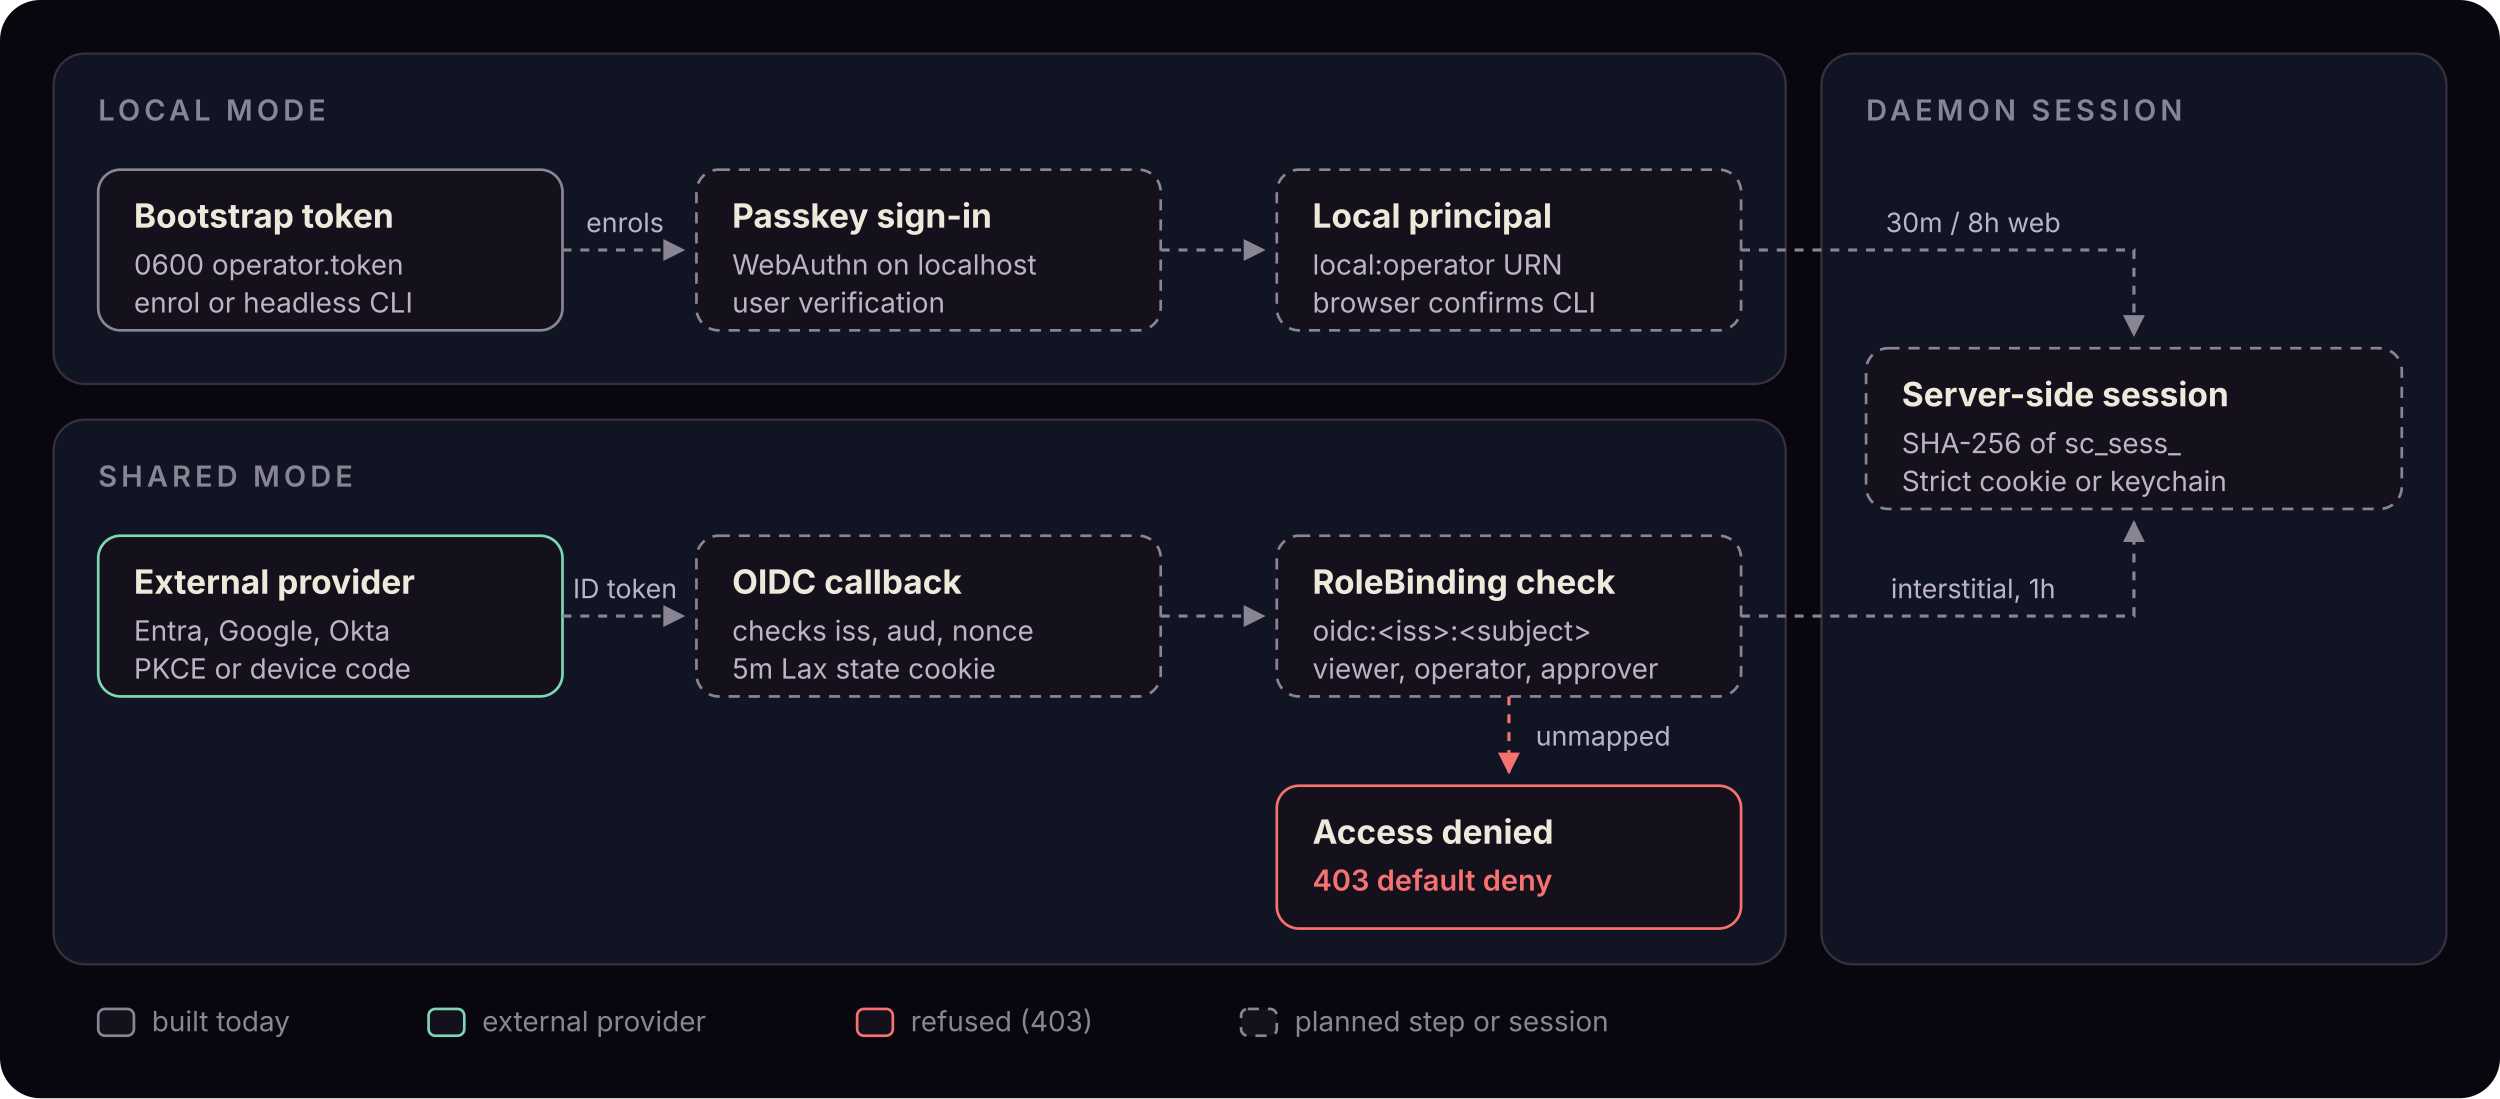
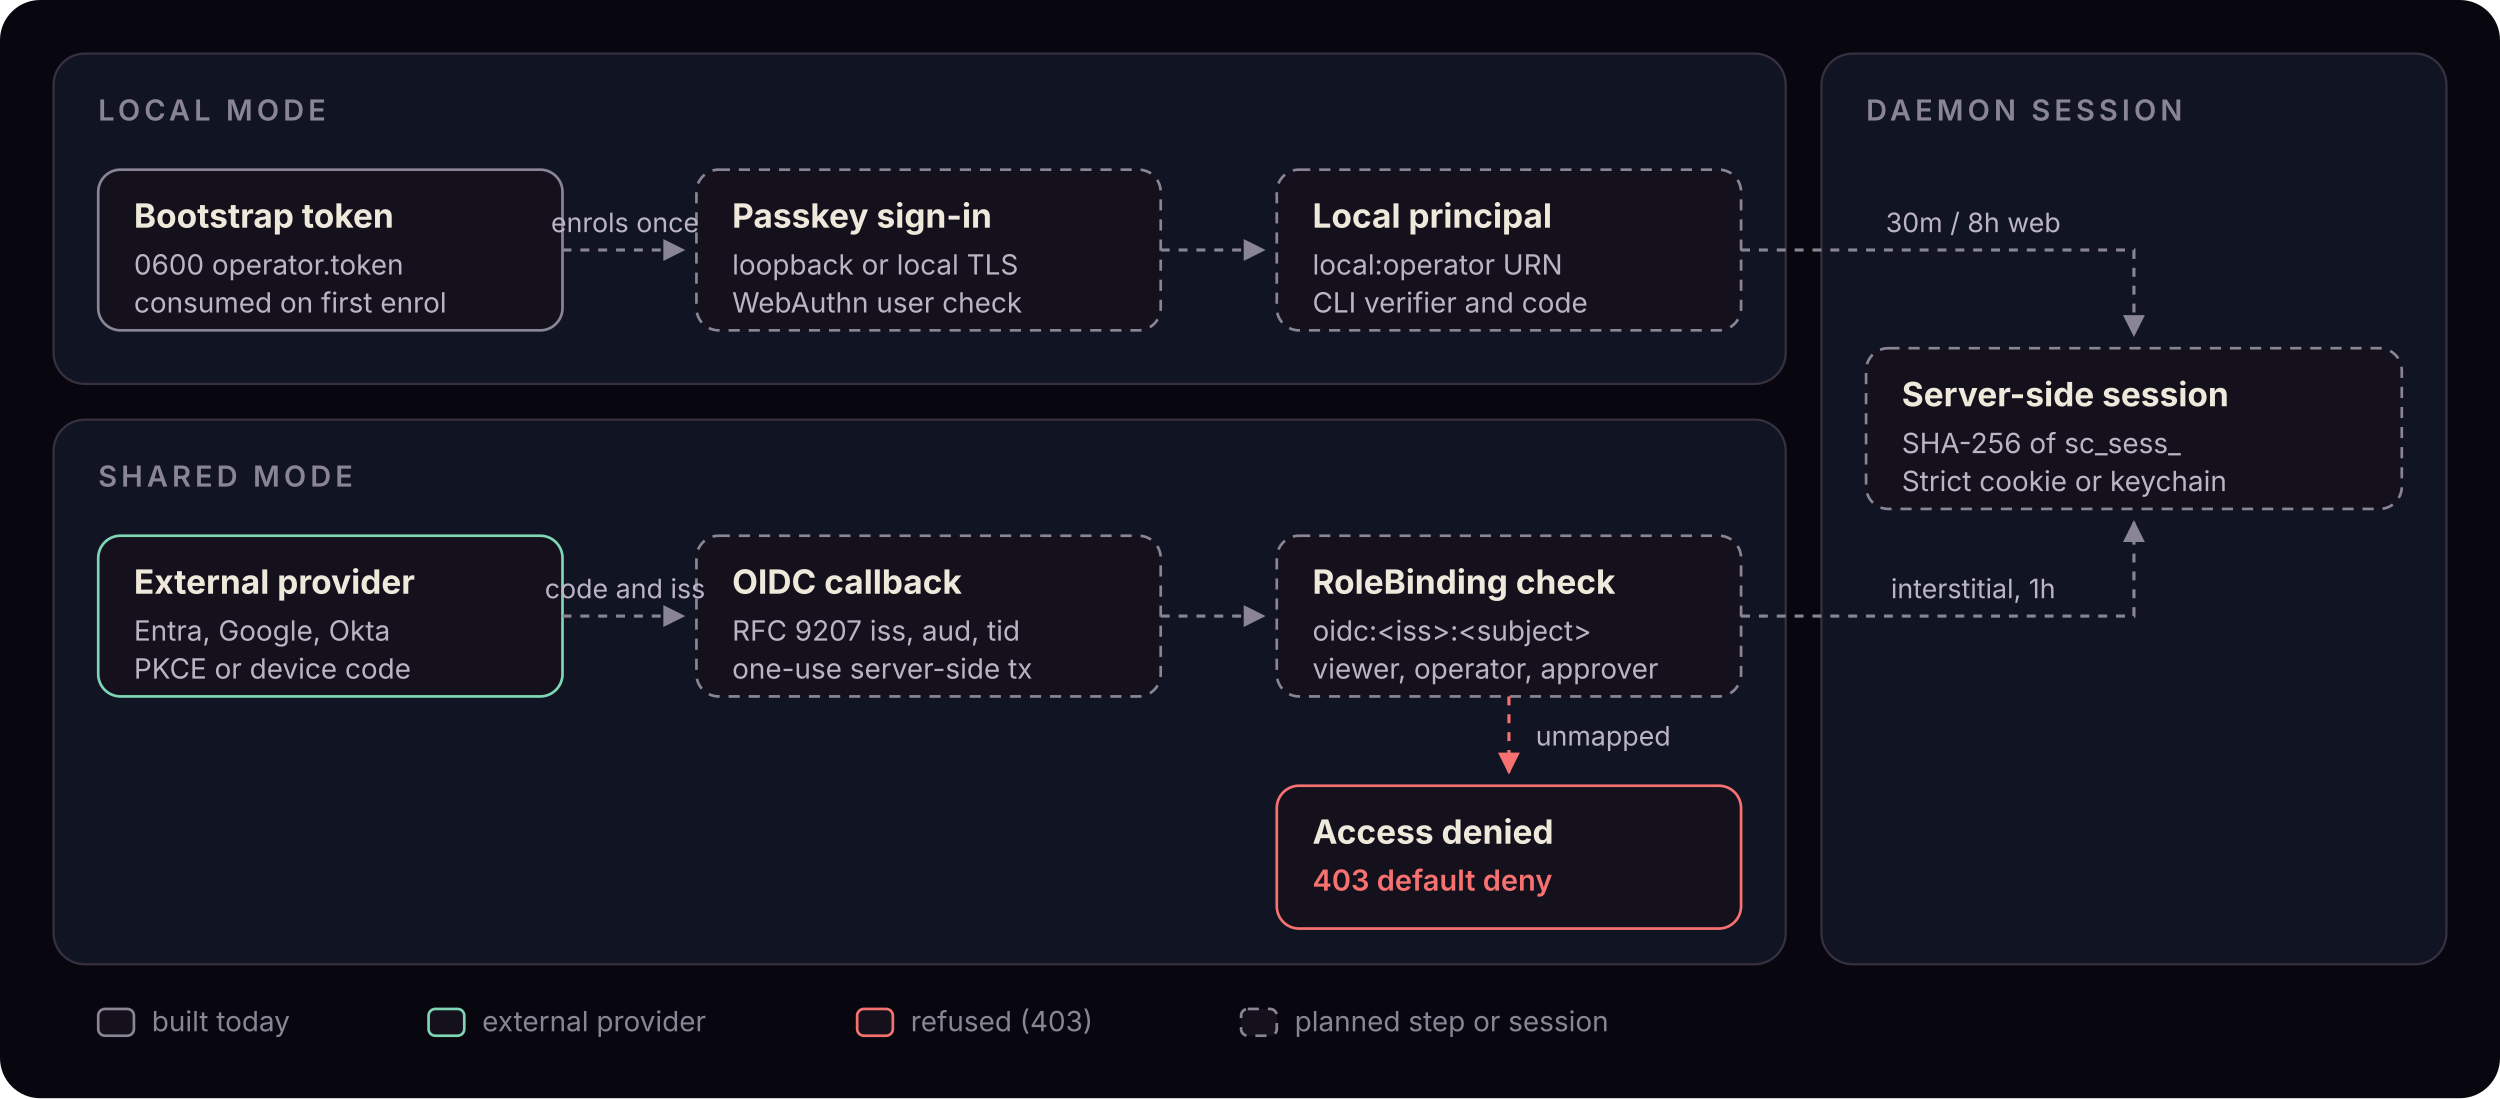
<svg xmlns="http://www.w3.org/2000/svg" viewBox="0 0 1120 492" role="img" aria-labelledby="t d" data-diagram="flow" font-family="system-ui, -apple-system, BlinkMacSystemFont, 'Segoe UI', sans-serif">
  <defs>
    <marker id="a" viewBox="0 0 10 10" refX="9" refY="5" markerWidth="7" markerHeight="7" orient="auto-start-reverse">
      <path d="M0 0 10 5 0 10z" fill="#2dd4bf" />
    </marker>
    <marker id="m" viewBox="0 0 10 10" refX="9" refY="5" markerWidth="7" markerHeight="7" orient="auto-start-reverse">
      <path d="M0 0 10 5 0 10z" fill="#8a8594" />
    </marker>
    <marker id="x" viewBox="0 0 10 10" refX="9" refY="5" markerWidth="7" markerHeight="7" orient="auto-start-reverse">
      <path d="M0 0 10 5 0 10z" fill="#f87171" />
    </marker>
    <linearGradient id="glow" x1="0" y1="0" x2="0" y2="1">
      <stop offset="0" stop-color="#2dd4bf" stop-opacity=".22" />
      <stop offset="1" stop-color="#2dd4bf" stop-opacity=".06" />
    </linearGradient>
    <style>
      .lane{fill:#111422;stroke:#373040}
      .lanet{fill:#8a8594;font-size:13px;font-weight:600;letter-spacing:.14em}
      .box{fill:#14111c;stroke:#8a8594;stroke-width:1.2}
      .key{fill:url(#glow);stroke:#2dd4bf;stroke-width:1.6}
      .ext{fill:#14111c;stroke:#7fd6b4;stroke-width:1.2}
      .plan{fill:#14111c;stroke:#8a8594;stroke-width:1.2;stroke-dasharray:5 4}
      .wait{fill:#14111c;stroke:#f0b86a;stroke-width:1.2}
      .bad{fill:#14111c;stroke:#f87171;stroke-width:1.2}
      .frame{fill:none;stroke:#bbb4c5;stroke-dasharray:5 5;stroke-width:1.2}
      .h{fill:#efe9dc;font-size:15px;font-weight:650}
      .s{fill:#bbb4c5;font-size:12.5px}
      .cap{fill:#8a8594;font-size:12.5px}
      .pn{fill:#8a8594;font-size:12px;font-weight:600;letter-spacing:.06em}
      .n{fill:#2dd4bf;font-size:12px;font-weight:700;letter-spacing:.08em}
      .idt{fill:#bbb4c5;font-size:12px;font-weight:600;letter-spacing:.06em}
      .lbl{fill:#bbb4c5;font-size:12px}
      .no{fill:#f87171;font-size:13px;font-weight:600}
      .f{stroke:#2dd4bf;stroke-width:1.8;fill:none}
      .r{stroke:#8a8594;stroke-width:1.4;fill:none;stroke-dasharray:4 4}
      .deny{stroke:#f87171;stroke-width:1.4;fill:none;stroke-dasharray:4 4}
      .life{stroke:#373040;stroke-width:1.2;fill:none;stroke-dasharray:4 4}
    </style>
  </defs>
  <rect width="1120" height="492" rx="18" fill="#08060e" />
  <rect class="lane" x="24" y="24" width="776" height="148" rx="14" />
  <text class="lanet" x="44" y="54">LOCAL MODE</text>
  <rect class="lane" x="24" y="188" width="776" height="244" rx="14" />
  <text class="lanet" x="44" y="218">SHARED MODE</text>
  <rect class="lane" x="816" y="24" width="280" height="408" rx="14" />
  <text class="lanet" x="836" y="54">DAEMON SESSION</text>
  <rect class="box" x="44" y="76" width="208" height="72" rx="10" />
  <text class="h" x="60" y="102">Bootstrap token</text>
  <text class="s" x="60" y="123">0600 operator.token</text>
-   <text class="s" x="60" y="140">enrol or headless CLI</text>
+   <text class="s" x="60" y="140">consumed on first enrol</text>
  <rect class="plan" x="312" y="76" width="208" height="72" rx="10" />
  <text class="h" x="328" y="102">Passkey sign-in</text>
-   <text class="s" x="328" y="123">WebAuthn on localhost</text>
-   <text class="s" x="328" y="140">user verification</text>
+   <text class="s" x="328" y="123">loopback or local TLS</text>
+   <text class="s" x="328" y="140">WebAuthn user check</text>
  <rect class="plan" x="572" y="76" width="208" height="72" rx="10" />
  <text class="h" x="588" y="102">Local principal</text>
  <text class="s" x="588" y="123">local:operator URN</text>
-   <text class="s" x="588" y="140">browser confirms CLI</text>
+   <text class="s" x="588" y="140">CLI verifier and code</text>
  <rect class="ext" x="44" y="240" width="208" height="72" rx="10" />
  <text class="h" x="60" y="266">External provider</text>
  <text class="s" x="60" y="287">Entra, Google, Okta</text>
  <text class="s" x="60" y="304">PKCE or device code</text>
  <rect class="plan" x="312" y="240" width="208" height="72" rx="10" />
  <text class="h" x="328" y="266">OIDC callback</text>
-   <text class="s" x="328" y="287">checks iss, aud, nonce</text>
-   <text class="s" x="328" y="304">5m Lax state cookie</text>
+   <text class="s" x="328" y="287">RFC 9207 iss, aud, tid</text>
+   <text class="s" x="328" y="304">one-use server-side tx</text>
  <rect class="plan" x="572" y="240" width="208" height="72" rx="10" />
  <text class="h" x="588" y="266">RoleBinding check</text>
  <text class="s" x="588" y="287">oidc:&lt;iss&gt;:&lt;subject&gt;</text>
  <text class="s" x="588" y="304">viewer, operator, approver</text>
  <rect class="bad" x="572" y="352" width="208" height="64" rx="10" />
  <text class="h" x="588" y="378">Access denied</text>
  <text class="no" x="588" y="399">403 default deny</text>
  <rect class="plan" x="836" y="156" width="240" height="72" rx="10" />
  <text class="h" x="852" y="182">Server-side session</text>
  <text class="s" x="852" y="203">SHA-256 of sc_sess_</text>
  <text class="s" x="852" y="220">Strict cookie or keychain</text>
  <path class="r" d="M252 112H306" marker-end="url(#m)" />
-   <text class="lbl" x="280" y="104" text-anchor="middle">enrols</text>
+   <text class="lbl" x="280" y="104" text-anchor="middle">enrols once</text>
  <path class="r" d="M520 112H566" marker-end="url(#m)" />
  <path class="r" d="M780 112H956V150" marker-end="url(#m)" />
  <text class="lbl" x="884" y="104" text-anchor="middle">30m / 8h web</text>
  <path class="r" d="M252 276H306" marker-end="url(#m)" />
-   <text class="lbl" x="280" y="268" text-anchor="middle">ID token</text>
+   <text class="lbl" x="280" y="268" text-anchor="middle">code and iss</text>
  <path class="r" d="M520 276H566" marker-end="url(#m)" />
  <path class="deny" d="M676 312V346" marker-end="url(#x)" />
  <text class="lbl" x="688" y="334">unmapped</text>
  <path class="r" d="M780 276H956V234" marker-end="url(#m)" />
  <text class="lbl" x="884" y="268" text-anchor="middle">interstitial, 1h</text>
  <rect class="box" x="44" y="452" width="16" height="12" rx="3" />
  <text class="cap" x="68" y="462">built today</text>
  <rect class="ext" x="192" y="452" width="16" height="12" rx="3" />
  <text class="cap" x="216" y="462">external provider</text>
  <rect class="bad" x="384" y="452" width="16" height="12" rx="3" />
  <text class="cap" x="408" y="462">refused (403)</text>
  <rect class="plan" x="556" y="452" width="16" height="12" rx="3" />
  <text class="cap" x="580" y="462">planned step or session</text>
</svg>
